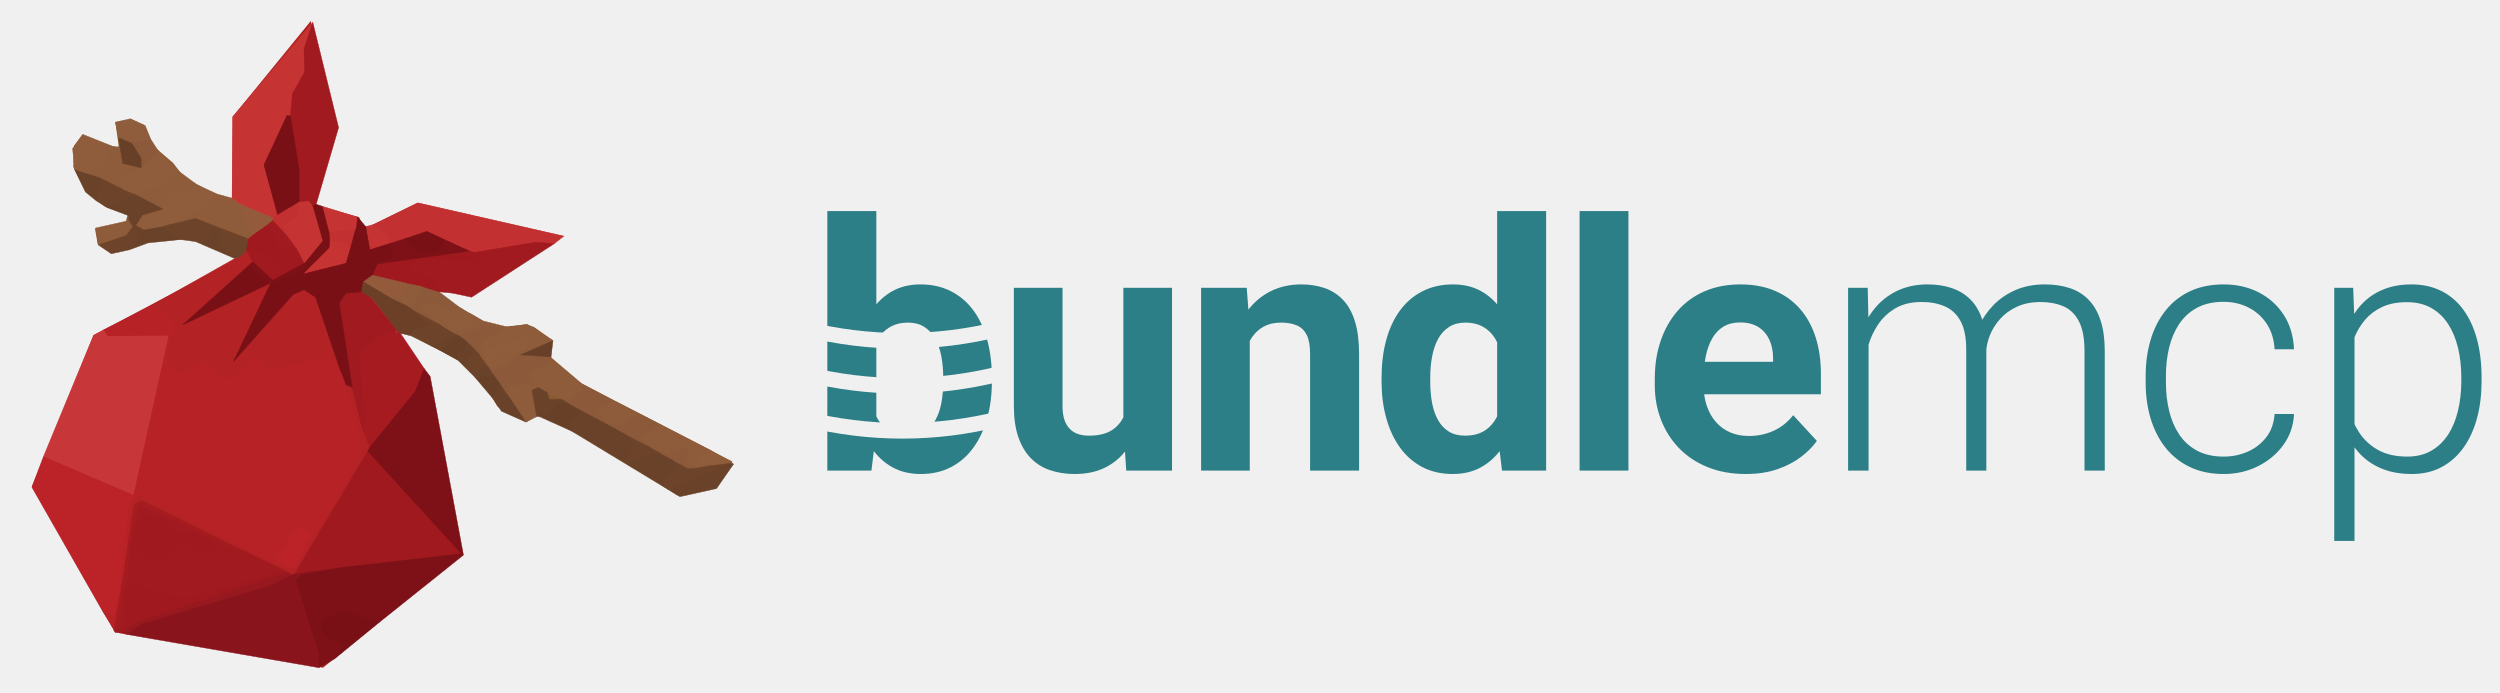
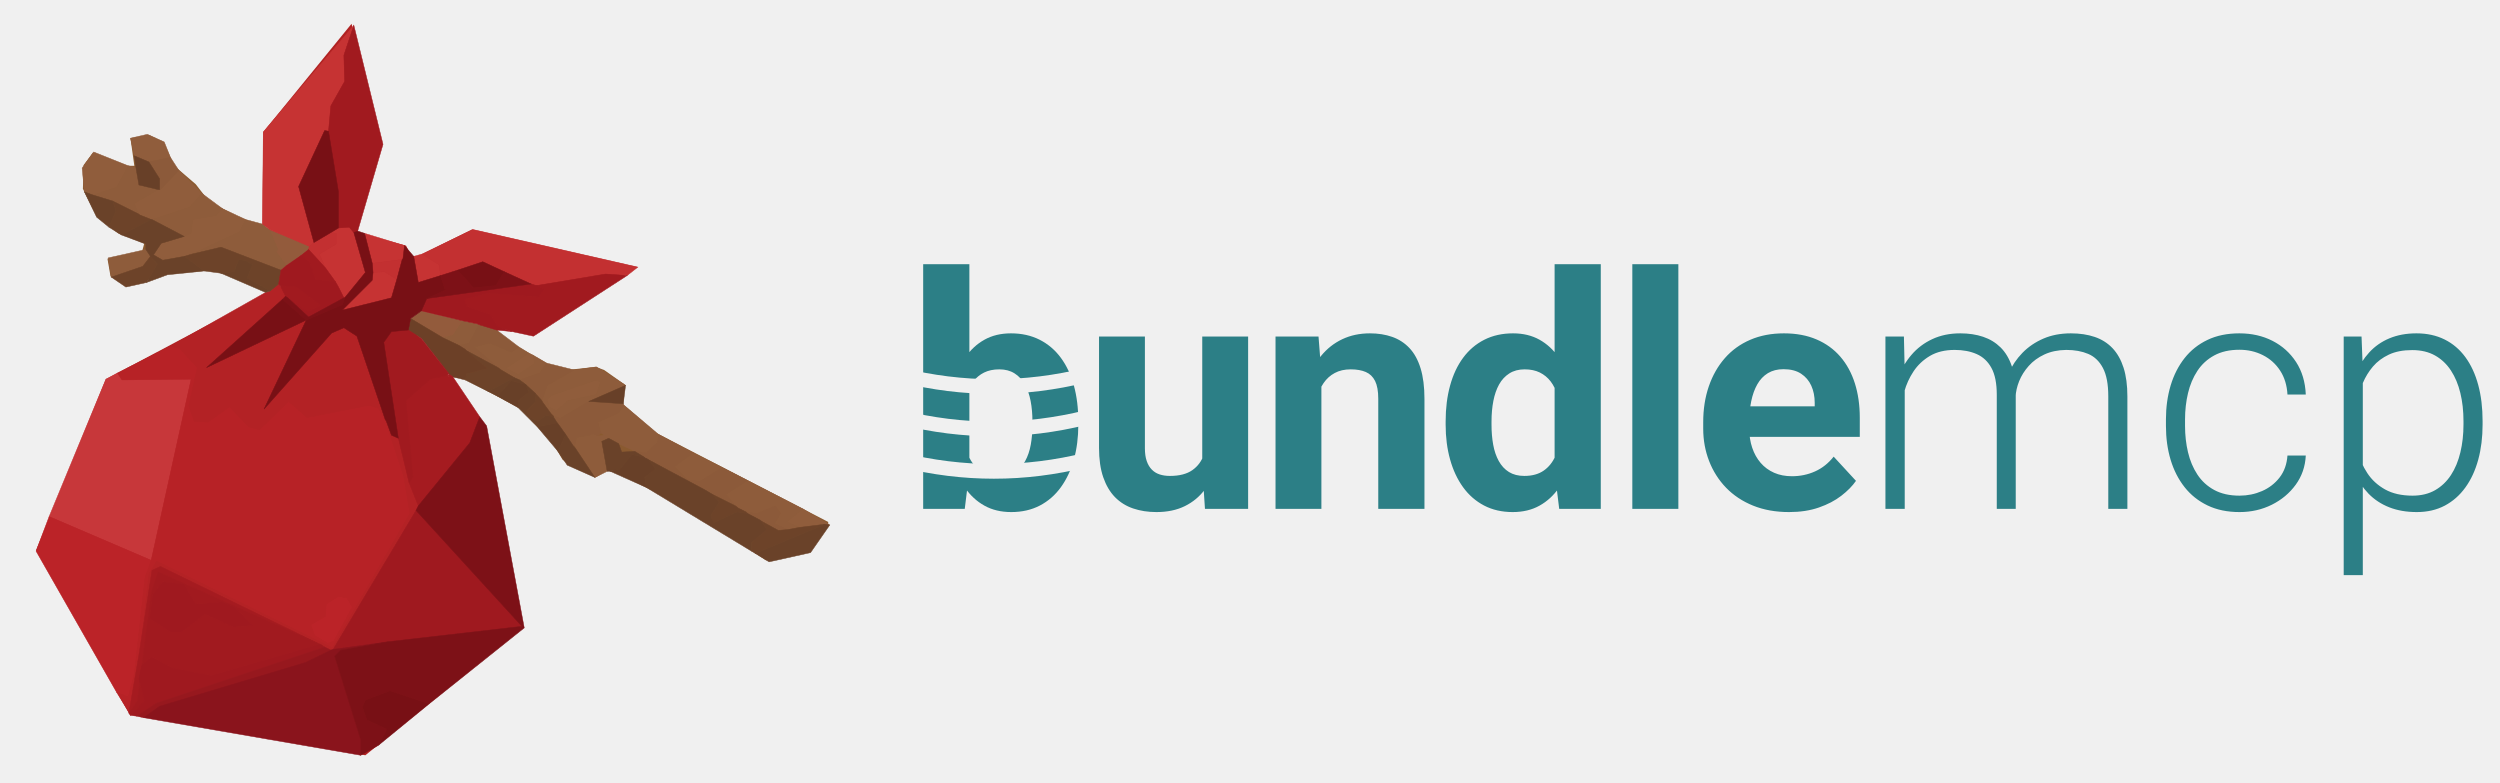
- <svg xmlns="http://www.w3.org/2000/svg" viewBox="0 0 1155.9 320.0" role="img" aria-label="bundlemcp">
-   <g transform="translate(0,0.00) scale(0.31373)">
+ <svg xmlns="http://www.w3.org/2000/svg" viewBox="0 0 1226.2 384.0" role="img" aria-label="bundlemcp">
+   <g transform="translate(0,0.00) scale(0.37647)">
    <polygon points="533.0,417.0 587.0,491.0 604.0,493.0 679.0,533.0 720.0,577.0 733.0,599.0 747.0,609.0 776.0,622.0 790.0,613.0 798.0,613.0 893.0,661.0 998.0,730.0 1055.0,719.0 1079.0,686.0 1079.0,680.0 855.0,564.0 812.0,527.0 814.0,501.0 787.0,482.0 776.0,478.0 739.0,482.0 717.0,476.0 649.0,437.0 648.0,428.0 547.0,406.0" fill="#8a5a30" />
    <polygon points="109.0,215.0 108.0,246.0 126.0,282.0 154.0,304.0 188.0,317.0 185.0,328.0 140.0,337.0 144.0,360.0 164.0,373.0 218.0,357.0 276.0,352.0 307.0,359.0 351.0,380.0 367.0,371.0 367.0,350.0 402.0,323.0 400.0,318.0 309.0,282.0 272.0,262.0 255.0,240.0 227.0,216.0 213.0,185.0 194.0,176.0 170.0,180.0 175.0,216.0 166.0,216.0 121.0,199.0" fill="#8a5a30" />
    <polygon points="458.0,31.0 343.0,172.0 342.0,293.0 399.0,317.0 400.0,326.0 368.0,350.0 366.0,373.0 138.0,494.0 47.0,717.0 169.0,931.0 476.0,984.0 682.0,817.0 633.0,555.0 534.0,424.0 534.0,414.0 547.0,405.0 694.0,437.0 830.0,348.0 615.0,299.0 544.0,334.0 536.0,334.0 529.0,320.0 466.0,303.0 465.0,294.0 498.0,188.0" fill="#b02222" />
    <g fill-rule="evenodd">
      <path d="M175.0 203.0 L170.0 180.0 L192.0 175.0 L214.0 185.0 L222.0 205.0 L194.0 211.0Z" fill="#905d3c" stroke="#905d3c" stroke-width="0.6" />
      <path d="M110.0 250.0 L107.0 219.0 L122.0 198.0 L167.0 216.0 L152.0 244.0 L121.0 254.0Z" fill="#905d3c" stroke="#905d3c" stroke-width="0.6" />
      <path d="M233.0 222.0 L263.0 252.0 L247.0 270.0 L198.0 286.0 L197.0 286.0 L182.0 280.0 L181.0 279.0 L175.0 265.0 L206.0 247.0 L208.0 247.0 L209.0 247.0Z" fill="#905d3c" stroke="#905d3c" stroke-width="0.6" />
      <path d="M290.0 272.0 L320.0 286.0 L312.0 302.0 L250.0 331.0 L240.0 334.0 L212.0 339.0 L200.0 332.0 L210.0 317.0 L240.0 308.0 L249.0 304.0 L251.0 286.0 L281.0 281.0Z" fill="#905d3c" stroke="#905d3c" stroke-width="0.6" />
      <path d="M695.0 463.0 L696.0 474.0 L675.0 488.0 L659.0 480.0 L689.0 460.0Z" fill="#905d3c" stroke="#905d3c" stroke-width="0.6" />
      <path d="M777.0 495.0 L782.0 498.0 L777.0 514.0 L740.0 522.0 L725.0 535.0 L715.0 530.0 L713.0 520.0 L719.0 515.0Z" fill="#905d3c" stroke="#905d3c" stroke-width="0.6" />
      <path d="M1042.0 687.0 L1025.0 680.0 L1046.0 663.0 L1081.0 684.0 L1076.0 683.0 L1075.0 683.0Z" fill="#905d3c" stroke="#905d3c" stroke-width="0.6" />
      <path d="M351.0 299.0 L403.0 321.0 L402.0 325.0 L392.0 333.0 L373.0 346.0 L360.0 328.0 L362.0 325.0Z" fill="#935b3c" stroke="#935b3c" stroke-width="0.6" />
      <path d="M549.0 405.0 L603.0 418.0 L590.0 437.0 L577.0 440.0 L535.0 415.0Z M580.0 438.0 L580.0 439.0 L581.0 439.0 L581.0 438.0Z" fill="#935b3c" stroke="#935b3c" stroke-width="0.6" />
      <path d="M167.0 216.0 L177.0 218.0 L181.0 241.0 L206.0 247.0 L175.0 265.0 L181.0 279.0 L147.0 262.0 L121.0 254.0 L152.0 244.0Z" fill="#8e5c3b" stroke="#8e5c3b" stroke-width="0.6" />
      <path d="M263.0 252.0 L290.0 272.0 L281.0 281.0 L251.0 286.0 L249.0 304.0 L240.0 308.0 L198.0 286.0 L247.0 270.0Z" fill="#8e5c3b" stroke="#8e5c3b" stroke-width="0.6" />
      <path d="M320.0 286.0 L342.0 292.0 L350.0 298.0 L351.0 299.0 L362.0 325.0 L360.0 328.0 L373.0 346.0 L366.0 352.0 L288.0 322.0 L250.0 331.0 L312.0 302.0Z" fill="#8e5c3b" stroke="#8e5c3b" stroke-width="0.6" />
      <path d="M145.0 361.0 L141.0 336.0 L190.0 325.0 L196.0 334.0 L186.0 347.0Z" fill="#8e5c3b" stroke="#8e5c3b" stroke-width="0.6" />
      <path d="M603.0 418.0 L622.0 422.0 L624.0 423.0 L611.0 447.0 L598.0 450.0 L577.0 440.0 L590.0 437.0Z" fill="#8e5c3b" stroke="#8e5c3b" stroke-width="0.6" />
      <path d="M649.0 479.0 L618.0 452.0 L638.0 447.0 L666.0 459.0 L676.0 452.0 L689.0 460.0 L659.0 480.0 L675.0 488.0 L696.0 474.0 L695.0 463.0 L712.0 473.0 L703.0 486.0 L677.0 495.0 L670.0 492.0 L653.0 482.0Z" fill="#8e5c3b" stroke="#8e5c3b" stroke-width="0.6" />
      <path d="M748.0 482.0 L777.0 478.0 L815.0 502.0 L767.0 523.0 L730.0 545.0 L721.0 542.0 L718.0 539.0 L707.0 524.0 L706.0 522.0 L713.0 502.0Z M777.0 495.0 L719.0 515.0 L713.0 520.0 L715.0 530.0 L725.0 535.0 L740.0 522.0 L777.0 514.0 L782.0 498.0Z" fill="#8e5c3b" stroke="#8e5c3b" stroke-width="0.6" />
      <path d="M783.0 564.0 L779.0 550.0 L806.0 538.0 L813.0 528.0 L858.0 566.0 L857.0 576.0 L842.0 590.0 L827.0 588.0 L806.0 578.0 L793.0 571.0 L784.0 575.0 L791.0 614.0 L775.0 622.0 L749.0 583.0 L749.0 580.0 L751.0 570.0 L768.0 567.0 L773.0 565.0 L779.0 568.0 L787.0 567.0Z" fill="#8e5c3b" stroke="#8e5c3b" stroke-width="0.6" />
      <path d="M903.0 590.0 L941.0 609.0 L912.0 627.0 L896.0 625.0 L879.0 608.0Z" fill="#8e5c3b" stroke="#8e5c3b" stroke-width="0.6" />
      <path d="M974.0 626.0 L1046.0 663.0 L1025.0 680.0 L1042.0 687.0 L1026.0 690.0 L1009.0 682.0 L1017.0 669.0 L1010.0 659.0 L986.0 669.0 L972.0 667.0 L970.0 666.0 L962.0 662.0 L958.0 659.0 L946.0 644.0Z" fill="#8e5c3b" stroke="#8e5c3b" stroke-width="0.6" />
      <path d="M194.0 211.0 L222.0 205.0 L233.0 222.0 L209.0 247.0 L208.0 247.0 L208.0 233.0Z" fill="#8c5a3a" stroke="#8c5a3a" stroke-width="0.6" />
      <path d="M624.0 423.0 L647.0 430.0 L676.0 452.0 L666.0 459.0 L638.0 447.0 L618.0 452.0 L649.0 479.0 L608.0 457.0 L606.0 455.0 L598.0 450.0 L611.0 447.0Z" fill="#8c5a3a" stroke="#8c5a3a" stroke-width="0.6" />
      <path d="M712.0 473.0 L748.0 482.0 L713.0 502.0 L706.0 522.0 L697.0 512.0 L685.0 501.0 L677.0 495.0 L703.0 486.0Z" fill="#8c5a3a" stroke="#8c5a3a" stroke-width="0.6" />
      <path d="M767.0 523.0 L812.0 526.0 L813.0 528.0 L806.0 538.0 L779.0 550.0 L783.0 564.0 L779.0 568.0 L773.0 565.0 L768.0 567.0 L751.0 570.0 L749.0 580.0 L747.0 581.0 L737.0 566.0 L727.0 552.0 L726.0 551.0 L721.0 543.0 L721.0 542.0 L730.0 545.0Z" fill="#8c5a3a" stroke="#8c5a3a" stroke-width="0.6" />
      <path d="M858.0 566.0 L903.0 590.0 L879.0 608.0 L896.0 625.0 L912.0 627.0 L941.0 609.0 L974.0 626.0 L946.0 644.0 L958.0 659.0 L928.0 644.0 L918.0 638.0 L845.0 599.0 L842.0 597.0 L841.0 597.0 L840.0 596.0 L827.0 588.0 L842.0 590.0 L857.0 576.0Z" fill="#8c5a3a" stroke="#8c5a3a" stroke-width="0.6" />
      <path d="M972.0 667.0 L986.0 669.0 L1010.0 659.0 L1017.0 669.0 L1009.0 682.0 L1026.0 690.0 L1014.0 691.0 L992.0 679.0 L991.0 678.0 L976.0 670.0 L974.0 669.0Z" fill="#8c5a3a" stroke="#8c5a3a" stroke-width="0.6" />
      <path d="M64.0 673.0 L138.0 494.0 L153.0 486.0 L159.0 495.0 L249.0 494.0 L197.0 730.0Z" fill="#c7373a" stroke="#c7373a" stroke-width="0.6" />
      <path d="M342.0 292.0 L343.0 172.0 L461.0 33.0 L448.0 72.0 L449.0 106.0 L431.0 138.0 L428.0 171.0 L423.0 170.0 L389.0 243.0 L409.0 316.0 L403.0 321.0 L351.0 299.0 L350.0 298.0Z" fill="#c63333" stroke="#c63333" stroke-width="0.6" />
      <path d="M475.0 304.0 L527.0 320.0 L525.0 337.0 L524.0 338.0 L485.0 343.0Z" fill="#c63333" stroke="#c63333" stroke-width="0.6" />
      <path d="M539.0 334.0 L550.0 331.0 L572.0 345.0 L574.0 359.0 L545.0 368.0Z" fill="#c63333" stroke="#c63333" stroke-width="0.6" />
      <path d="M431.0 303.0 L441.0 297.0 L455.0 296.0 L461.0 303.0 L476.0 355.0 L449.0 388.0 L448.0 388.0 L441.0 374.0 L437.0 367.0 L424.0 349.0 L416.0 331.0 L438.0 318.0 L438.0 304.0Z" fill="#c63333" stroke="#c63333" stroke-width="0.6" />
      <path d="M486.0 355.0 L501.0 354.0 L517.0 364.0 L510.0 388.0 L446.0 404.0 L485.0 365.0Z" fill="#c63333" stroke="#c63333" stroke-width="0.6" />
      <path d="M431.0 303.0 L438.0 304.0 L438.0 318.0 L416.0 331.0 L424.0 349.0 L402.0 325.0 L403.0 321.0 L409.0 316.0Z" fill="#c33031" stroke="#c33031" stroke-width="0.6" />
      <path d="M485.0 343.0 L524.0 338.0 L517.0 364.0 L501.0 354.0 L486.0 355.0Z" fill="#c33031" stroke="#c33031" stroke-width="0.6" />
      <path d="M550.0 331.0 L616.0 299.0 L831.0 348.0 L817.0 359.0 L789.0 357.0 L699.0 372.0 L692.0 370.0 L657.0 354.0 L629.0 341.0 L596.0 352.0 L574.0 359.0 L572.0 345.0Z" fill="#c33031" stroke="#c33031" stroke-width="0.6" />
      <path d="M441.0 777.0 L452.0 779.0 L459.0 791.0 L435.0 835.0 L427.0 838.0 L410.0 828.0 L405.0 814.0 L424.0 803.0 L425.0 787.0Z" fill="#bb2328" stroke="#bb2328" stroke-width="0.6" />
      <path d="M152.0 902.0 L47.0 718.0 L64.0 673.0 L197.0 730.0 L189.0 752.0 L175.0 878.0 L167.0 908.0Z" fill="#bb2328" stroke="#bb2328" stroke-width="0.6" />
      <path d="M153.0 486.0 L222.0 451.0 L234.0 454.0 L257.0 479.0 L246.0 529.0 L253.0 549.0 L271.0 550.0 L299.0 530.0 L324.0 556.0 L338.0 560.0 L376.0 523.0 L400.0 544.0 L481.0 528.0 L493.0 532.0 L502.0 548.0 L526.0 620.0 L534.0 669.0 L433.0 844.0 L204.0 731.0 L194.0 748.0 L185.0 827.0 L181.0 853.0 L168.0 928.0 L152.0 902.0 L167.0 908.0 L175.0 878.0 L189.0 752.0 L197.0 730.0 L249.0 494.0 L159.0 495.0Z M441.0 777.0 L425.0 787.0 L424.0 803.0 L405.0 814.0 L410.0 828.0 L427.0 838.0 L435.0 835.0 L459.0 791.0 L452.0 779.0Z" fill="#b72226" stroke="#b72226" stroke-width="0.6" />
      <path d="M352.0 379.0 L363.0 370.0 L365.0 372.0 L372.0 386.0 L368.0 390.0 L269.0 479.0 L399.0 417.0 L344.0 533.0 L432.0 434.0 L448.0 427.0 L465.0 438.0 L502.0 547.0 L502.0 548.0 L493.0 532.0 L481.0 528.0 L400.0 544.0 L376.0 523.0 L338.0 560.0 L324.0 556.0 L299.0 530.0 L271.0 550.0 L253.0 549.0 L246.0 529.0 L257.0 479.0 L234.0 454.0 L222.0 451.0 L346.0 381.0Z" fill="#b32225" stroke="#b32225" stroke-width="0.6" />
      <path d="M502.0 548.0 L503.0 548.0 L510.0 567.0 L519.0 571.0 L533.0 629.0 L545.0 659.0 L542.0 665.0 L434.0 846.0 L431.0 847.0 L423.0 843.0 L417.0 839.0 L416.0 839.0 L414.0 838.0 L209.0 738.0 L198.0 743.0 L185.0 827.0 L194.0 748.0 L204.0 731.0 L433.0 844.0 L534.0 669.0 L526.0 620.0Z" fill="#b32225" stroke="#b32225" stroke-width="0.6" />
      <path d="M147.0 262.0 L181.0 279.0 L182.0 280.0 L197.0 286.0 L158.0 306.0 L142.0 296.0 L151.0 275.0Z" fill="#6d4329" stroke="#6d4329" stroke-width="0.6" />
      <path d="M145.0 361.0 L186.0 347.0 L196.0 334.0 L205.0 344.0 L191.0 368.0 L164.0 374.0Z" fill="#6d4329" stroke="#6d4329" stroke-width="0.6" />
      <path d="M250.0 331.0 L288.0 322.0 L366.0 352.0 L363.0 370.0 L352.0 379.0 L322.0 362.0 L329.0 345.0 L321.0 340.0 L311.0 338.0 L305.0 354.0 L288.0 356.0 L266.0 353.0 L240.0 334.0Z" fill="#6d4329" stroke="#6d4329" stroke-width="0.6" />
      <path d="M608.0 457.0 L649.0 479.0 L653.0 482.0 L670.0 492.0 L636.0 510.0 L606.0 495.0 L608.0 487.0 L635.0 480.0Z" fill="#6d4329" stroke="#6d4329" stroke-width="0.6" />
      <path d="M697.0 512.0 L706.0 522.0 L707.0 524.0 L718.0 539.0 L721.0 542.0 L721.0 543.0 L711.0 541.0 L701.0 549.0 L690.0 543.0 L686.0 535.0 L698.0 523.0Z" fill="#6d4329" stroke="#6d4329" stroke-width="0.6" />
      <path d="M928.0 644.0 L958.0 659.0 L962.0 662.0 L970.0 666.0 L972.0 667.0 L974.0 669.0 L960.0 667.0 L930.0 681.0 L926.0 672.0 L937.0 654.0Z" fill="#6d4329" stroke="#6d4329" stroke-width="0.6" />
      <path d="M992.0 679.0 L1014.0 691.0 L1026.0 690.0 L1042.0 687.0 L1075.0 683.0 L984.0 721.0 L979.0 718.0 L979.0 707.0 L999.0 690.0Z" fill="#6d4329" stroke="#6d4329" stroke-width="0.6" />
      <path d="M110.0 250.0 L121.0 254.0 L147.0 262.0 L151.0 275.0 L142.0 296.0 L126.0 283.0Z" fill="#6a4229" stroke="#6a4229" stroke-width="0.6" />
      <path d="M158.0 306.0 L197.0 286.0 L198.0 286.0 L240.0 308.0 L210.0 317.0 L200.0 332.0 L212.0 339.0 L240.0 334.0 L266.0 353.0 L218.0 358.0 L191.0 368.0 L205.0 344.0 L196.0 334.0 L190.0 325.0 L190.0 318.0Z" fill="#6a4229" stroke="#6a4229" stroke-width="0.6" />
      <path d="M288.0 356.0 L305.0 354.0 L311.0 338.0 L321.0 340.0 L329.0 345.0 L322.0 362.0 L352.0 379.0 L346.0 381.0Z" fill="#6a4229" stroke="#6a4229" stroke-width="0.6" />
      <path d="M636.0 510.0 L670.0 492.0 L677.0 495.0 L685.0 501.0 L666.0 496.0 L648.0 516.0Z" fill="#6a4229" stroke="#6a4229" stroke-width="0.6" />
      <path d="M685.0 501.0 L697.0 512.0 L698.0 523.0 L686.0 535.0 L690.0 543.0 L701.0 549.0 L711.0 541.0 L721.0 543.0 L726.0 551.0 L700.0 556.0 L675.0 531.0 L675.0 522.0 L689.0 511.0Z" fill="#6a4229" stroke="#6a4229" stroke-width="0.6" />
      <path d="M791.0 614.0 L784.0 575.0 L793.0 571.0 L806.0 578.0 L810.0 589.0 L827.0 588.0 L840.0 596.0 L823.0 592.0 L808.0 611.0 L795.0 614.0Z" fill="#6a4229" stroke="#6a4229" stroke-width="0.6" />
      <path d="M737.0 566.0 L747.0 581.0 L749.0 583.0 L775.0 622.0 L739.0 606.0 L727.0 588.0Z" fill="#6a4229" stroke="#6a4229" stroke-width="0.6" />
      <path d="M845.0 599.0 L918.0 638.0 L928.0 644.0 L937.0 654.0 L926.0 672.0 L930.0 681.0 L960.0 667.0 L974.0 669.0 L976.0 670.0 L991.0 678.0 L992.0 679.0 L999.0 690.0 L979.0 707.0 L979.0 718.0 L842.0 635.0 L840.0 622.0 L854.0 611.0Z" fill="#6a4229" stroke="#6a4229" stroke-width="0.6" />
      <path d="M1076.0 683.0 L1081.0 684.0 L1056.0 720.0 L1002.0 732.0 L984.0 721.0 L1075.0 683.0Z" fill="#6a4229" stroke="#6a4229" stroke-width="0.6" />
      <path d="M535.0 415.0 L577.0 440.0 L598.0 450.0 L606.0 455.0 L608.0 457.0 L635.0 480.0 L608.0 487.0 L606.0 495.0 L590.0 491.0 L586.0 488.0 L585.0 487.0 L549.0 441.0 L532.0 430.0Z" fill="#6c4027" stroke="#6c4027" stroke-width="0.6" />
      <path d="M175.0 203.0 L194.0 211.0 L208.0 233.0 L208.0 247.0 L206.0 247.0 L181.0 241.0 L177.0 218.0Z" fill="#684028" stroke="#684028" stroke-width="0.6" />
      <path d="M767.0 523.0 L815.0 502.0 L812.0 526.0Z" fill="#684028" stroke="#684028" stroke-width="0.6" />
      <path d="M648.0 516.0 L666.0 496.0 L685.0 501.0 L689.0 511.0 L675.0 522.0 L675.0 531.0Z" fill="#684028" stroke="#684028" stroke-width="0.6" />
      <path d="M700.0 556.0 L726.0 551.0 L727.0 552.0 L737.0 566.0 L727.0 588.0Z" fill="#684028" stroke="#684028" stroke-width="0.6" />
      <path d="M795.0 614.0 L808.0 611.0 L823.0 592.0 L840.0 596.0 L841.0 597.0 L842.0 597.0 L845.0 599.0 L854.0 611.0 L840.0 622.0 L842.0 635.0Z" fill="#684028" stroke="#684028" stroke-width="0.6" />
      <path d="M533.0 629.0 L538.0 622.0 L529.0 522.0 L561.0 494.0 L583.0 489.0 L586.0 488.0 L590.0 491.0 L625.0 543.0 L612.0 577.0 L545.0 659.0Z M584.0 490.0 L584.0 491.0 L585.0 491.0 L585.0 490.0Z" fill="#a51b20" stroke="#a51b20" stroke-width="0.6" />
      <path d="M185.0 827.0 L198.0 743.0 L209.0 738.0 L414.0 838.0 L206.0 745.0 L197.0 772.0 L179.0 913.0 L168.0 929.0 L168.0 928.0 L181.0 853.0Z" fill="#a51b20" stroke="#a51b20" stroke-width="0.6" />
      <path d="M428.0 171.0 L431.0 138.0 L449.0 106.0 L448.0 72.0 L461.0 33.0 L499.0 188.0 L466.0 301.0 L461.0 303.0 L455.0 296.0 L441.0 297.0 L441.0 250.0Z" fill="#a11a1f" stroke="#a11a1f" stroke-width="0.6" />
      <path d="M392.0 333.0 L402.0 325.0 L424.0 349.0 L437.0 367.0 L411.0 364.0 L403.0 341.0Z" fill="#a11a1f" stroke="#a11a1f" stroke-width="0.6" />
      <path d="M365.0 372.0 L386.0 374.0 L418.0 398.0 L401.0 406.0 L375.0 388.0 L372.0 386.0Z" fill="#a11a1f" stroke="#a11a1f" stroke-width="0.6" />
      <path d="M699.0 372.0 L789.0 357.0 L817.0 359.0 L695.0 438.0 L667.0 432.0 L648.0 425.0 L639.0 410.0 L608.0 399.0 L605.0 390.0 L636.0 382.0 L702.0 387.0 L709.0 377.0Z" fill="#a11a1f" stroke="#a11a1f" stroke-width="0.6" />
      <path d="M519.0 571.0 L500.0 446.0 L510.0 432.0 L532.0 430.0 L549.0 441.0 L585.0 487.0 L583.0 489.0 L561.0 494.0 L529.0 522.0 L538.0 622.0 L533.0 629.0Z" fill="#a11a1f" stroke="#a11a1f" stroke-width="0.6" />
      <path d="M168.0 929.0 L179.0 913.0 L197.0 772.0 L206.0 745.0 L414.0 838.0 L416.0 839.0 L417.0 839.0 L275.0 880.0 L224.0 870.0 L198.0 856.0 L185.0 866.0 L181.0 884.0 L188.0 913.0 L170.0 932.0Z M212.0 758.0 L199.0 774.0 L195.0 806.0 L223.0 824.0 L236.0 824.0 L267.0 800.0 L304.0 817.0 L329.0 815.0 L306.0 791.0 L289.0 784.0 L255.0 787.0 L240.0 761.0Z" fill="#a11a1f" stroke="#a11a1f" stroke-width="0.6" />
      <path d="M373.0 346.0 L392.0 333.0 L403.0 341.0 L411.0 364.0 L437.0 367.0 L441.0 374.0 L448.0 388.0 L402.0 413.0 L375.0 388.0 L401.0 406.0 L418.0 398.0 L386.0 374.0 L365.0 372.0 L363.0 370.0 L366.0 352.0Z" fill="#9f191f" stroke="#9f191f" stroke-width="0.6" />
      <path d="M692.0 370.0 L699.0 372.0 L709.0 377.0 L702.0 387.0 L636.0 382.0 L605.0 390.0 L608.0 399.0 L639.0 410.0 L648.0 425.0 L667.0 432.0 L647.0 430.0 L624.0 423.0 L622.0 422.0 L603.0 418.0 L549.0 405.0 L556.0 389.0Z" fill="#9f191f" stroke="#9f191f" stroke-width="0.6" />
      <path d="M212.0 758.0 L240.0 761.0 L255.0 787.0 L289.0 784.0 L306.0 791.0 L329.0 815.0 L304.0 817.0 L267.0 800.0 L236.0 824.0 L223.0 824.0 L195.0 806.0 L199.0 774.0Z" fill="#9f191f" stroke="#9f191f" stroke-width="0.6" />
      <path d="M434.0 846.0 L542.0 665.0 L680.0 816.0 L506.0 836.0Z" fill="#9f191f" stroke="#9f191f" stroke-width="0.6" />
      <path d="M417.0 839.0 L423.0 843.0 L204.0 916.0 L178.0 933.0 L170.0 932.0 L188.0 913.0 L181.0 884.0 L185.0 866.0 L198.0 856.0 L224.0 870.0 L275.0 880.0Z" fill="#9f191f" stroke="#9f191f" stroke-width="0.6" />
      <path d="M178.0 933.0 L204.0 916.0 L423.0 843.0 L431.0 847.0 L398.0 863.0 L208.0 920.0 L187.0 935.0Z" fill="#97181e" stroke="#97181e" stroke-width="0.6" />
      <path d="M434.0 846.0 L506.0 836.0 L444.0 847.0 L436.0 855.0 L470.0 964.0 L470.0 984.0 L187.0 935.0 L208.0 920.0 L398.0 863.0 L431.0 847.0Z" fill="#8a141c" stroke="#8a141c" stroke-width="0.6" />
      <path d="M574.0 359.0 L596.0 352.0 L617.0 375.0 L646.0 372.0 L657.0 354.0 L692.0 370.0 L556.0 389.0 L580.0 378.0Z" fill="#7d1117" stroke="#7d1117" stroke-width="0.6" />
      <path d="M368.0 390.0 L372.0 386.0 L375.0 388.0 L402.0 413.0 L448.0 388.0 L449.0 388.0 L446.0 397.0 L399.0 417.0Z" fill="#7d1117" stroke="#7d1117" stroke-width="0.6" />
      <path d="M625.0 543.0 L634.0 555.0 L683.0 818.0 L559.0 917.0 L508.0 900.0 L476.0 912.0 L472.0 921.0 L478.0 938.0 L504.0 950.0 L493.0 971.0 L470.0 984.0 L470.0 964.0 L436.0 855.0 L444.0 847.0 L506.0 836.0 L680.0 816.0 L542.0 665.0 L545.0 659.0 L612.0 577.0Z" fill="#7d1117" stroke="#7d1117" stroke-width="0.6" />
      <path d="M409.0 316.0 L389.0 243.0 L423.0 170.0 L428.0 171.0 L441.0 250.0 L441.0 297.0 L431.0 303.0Z" fill="#781015" stroke="#781015" stroke-width="0.6" />
      <path d="M596.0 352.0 L629.0 341.0 L657.0 354.0 L646.0 372.0 L617.0 375.0Z" fill="#781015" stroke="#781015" stroke-width="0.6" />
      <path d="M399.0 417.0 L269.0 479.0 L368.0 390.0Z" fill="#781015" stroke="#781015" stroke-width="0.6" />
      <path d="M461.0 303.0 L466.0 301.0 L475.0 304.0 L485.0 343.0 L486.0 355.0 L485.0 365.0 L446.0 404.0 L510.0 388.0 L517.0 364.0 L524.0 338.0 L525.0 337.0 L527.0 320.0 L539.0 334.0 L545.0 368.0 L574.0 359.0 L580.0 378.0 L556.0 389.0 L549.0 405.0 L535.0 415.0 L532.0 430.0 L510.0 432.0 L500.0 446.0 L519.0 571.0 L510.0 567.0 L503.0 548.0 L502.0 547.0 L465.0 438.0 L448.0 427.0 L432.0 434.0 L344.0 533.0 L399.0 417.0 L446.0 397.0 L449.0 388.0 L476.0 355.0Z" fill="#781015" stroke="#781015" stroke-width="0.6" />
      <path d="M493.0 971.0 L504.0 950.0 L478.0 938.0 L472.0 921.0 L476.0 912.0 L508.0 900.0 L559.0 917.0Z" fill="#781015" stroke="#781015" stroke-width="0.6" />
    </g>
  </g>
-   <g transform="translate(373.77,82.91)">
+   <g transform="translate(444.05,114.91)">
    <defs>
      <mask id="b-slits" maskUnits="userSpaceOnUse" x="0" y="0" width="782.1" height="160.0">
        <rect width="782.1" height="160.0" fill="#fff" />
        <g transform="translate(0.00,49.89) scale(0.8688,1.6)" fill="none" stroke="#000" stroke-width="4.5">
          <path d="M-2 12 Q50 19 102 12" />
          <path d="M-2 25 Q50 32 102 25" />
          <path d="M-2 38 Q50 45 102 38" />
        </g>
      </mask>
    </defs>
    <path d="M31.41 116.25V14.69H8.75V134.69H29.14ZM84.84 93.44V91.80Q84.84 82.11 82.66 74.18Q80.47 66.25 76.25 60.55Q72.03 54.84 65.86 51.72Q59.69 48.59 51.80 48.59Q44.38 48.59 38.79 51.72Q33.20 54.84 29.26 60.59Q25.31 66.33 22.89 74.10Q20.47 81.88 19.38 91.09V94.69Q20.47 103.52 22.89 111.09Q25.31 118.67 29.26 124.34Q33.20 130.00 38.83 133.12Q44.45 136.25 51.95 136.25Q59.84 136.25 65.98 133.05Q72.11 129.84 76.29 124.06Q80.47 118.28 82.66 110.47Q84.84 102.66 84.84 93.44ZM62.34 91.80V93.44Q62.34 98.67 61.52 103.20Q60.70 107.73 58.79 111.21Q56.88 114.69 53.79 116.60Q50.70 118.52 46.25 118.52Q40.47 118.52 36.72 115.90Q32.97 113.28 30.98 108.67Q28.98 104.06 28.67 98.05V87.81Q28.91 82.89 30.04 78.95Q31.17 75.00 33.32 72.19Q35.47 69.38 38.63 67.81Q41.80 66.25 46.09 66.25Q50.47 66.25 53.59 68.24Q56.72 70.23 58.63 73.67Q60.55 77.11 61.45 81.76Q62.34 86.41 62.34 91.80Z" fill="#2c7f86" mask="url(#b-slits)" />
    <path d="M145.63 114.45V50.16H168.13V134.69H146.96ZM148.13 97.11 154.77 96.95Q154.77 105.39 152.82 112.62Q150.86 119.84 146.96 125.12Q143.05 130.39 137.11 133.32Q131.18 136.25 123.13 136.25Q116.96 136.25 111.76 134.49Q106.57 132.73 102.85 128.95Q99.14 125.16 97.07 119.18Q95.00 113.20 95.00 104.77V50.16H117.50V104.92Q117.50 108.67 118.40 111.25Q119.30 113.83 120.94 115.47Q122.58 117.11 124.81 117.81Q127.03 118.52 129.77 118.52Q136.72 118.52 140.75 115.70Q144.77 112.89 146.45 108.01Q148.13 103.12 148.13 97.11Z M204.07 68.20V134.69H181.57V50.16H202.66ZM200.79 89.45H194.69Q194.69 80.08 197.12 72.54Q199.54 65.00 203.91 59.65Q208.29 54.30 214.34 51.45Q220.40 48.59 227.90 48.59Q233.83 48.59 238.76 50.31Q243.68 52.03 247.23 55.78Q250.79 59.53 252.70 65.70Q254.62 71.88 254.62 80.78V134.69H231.96V80.70Q231.96 75.08 230.40 71.95Q228.83 68.83 225.83 67.54Q222.82 66.25 218.44 66.25Q213.91 66.25 210.59 68.05Q207.27 69.84 205.12 73.01Q202.97 76.17 201.88 80.39Q200.79 84.61 200.79 89.45Z M318.45 116.25V14.69H341.10V134.69H320.71ZM265.01 93.44V91.80Q265.01 82.11 267.20 74.18Q269.38 66.25 273.60 60.55Q277.82 54.84 283.99 51.72Q290.17 48.59 298.06 48.59Q305.48 48.59 311.06 51.72Q316.65 54.84 320.60 60.59Q324.54 66.33 326.96 74.10Q329.38 81.88 330.48 91.09V94.69Q329.38 103.52 326.96 111.09Q324.54 118.67 320.60 124.34Q316.65 130.00 311.02 133.12Q305.40 136.25 297.90 136.25Q290.01 136.25 283.88 133.05Q277.74 129.84 273.56 124.06Q269.38 118.28 267.20 110.47Q265.01 102.66 265.01 93.44ZM287.51 91.80V93.44Q287.51 98.67 288.33 103.20Q289.15 107.73 291.06 111.21Q292.98 114.69 296.06 116.60Q299.15 118.52 303.60 118.52Q309.38 118.52 313.13 115.90Q316.88 113.28 318.88 108.67Q320.87 104.06 321.18 98.05V87.81Q320.95 82.89 319.81 78.95Q318.68 75.00 316.53 72.19Q314.38 69.38 311.22 67.81Q308.06 66.25 303.76 66.25Q299.38 66.25 296.26 68.24Q293.13 70.23 291.22 73.67Q289.31 77.11 288.41 81.76Q287.51 86.41 287.51 91.80Z M379.15 14.69V134.69H356.57V14.69Z M433.45 136.25Q423.61 136.25 415.80 133.09Q407.98 129.92 402.55 124.30Q397.12 118.67 394.23 111.21Q391.34 103.75 391.34 95.31V92.19Q391.34 82.58 394.08 74.61Q396.81 66.64 401.93 60.78Q407.05 54.92 414.39 51.76Q421.73 48.59 430.95 48.59Q439.94 48.59 446.89 51.56Q453.84 54.53 458.57 60.00Q463.30 65.47 465.72 73.09Q468.14 80.70 468.14 90.00V99.38H400.95V84.38H446.03V82.66Q446.03 77.97 444.35 74.26Q442.67 70.55 439.31 68.36Q435.95 66.17 430.72 66.17Q426.27 66.17 423.06 68.12Q419.86 70.08 417.87 73.59Q415.88 77.11 414.90 81.84Q413.92 86.56 413.92 92.19V95.31Q413.92 100.39 415.37 104.69Q416.81 108.98 419.51 112.11Q422.20 115.23 426.07 116.95Q429.94 118.67 434.86 118.67Q440.95 118.67 446.23 116.29Q451.50 113.91 455.33 109.06L466.27 120.94Q463.61 124.77 459.04 128.28Q454.47 131.80 448.06 134.02Q441.66 136.25 433.45 136.25Z M490.18 67.58V134.69H480.72V50.16H489.78ZM488.38 87.19 483.93 84.84Q484.32 77.34 486.74 70.78Q489.16 64.22 493.42 59.22Q497.68 54.22 503.73 51.41Q509.78 48.59 517.44 48.59Q523.61 48.59 528.61 50.27Q533.61 51.95 537.21 55.51Q540.80 59.06 542.71 64.73Q544.63 70.39 544.63 78.36V134.69H535.33V78.75Q535.33 70.31 532.71 65.55Q530.10 60.78 525.45 58.75Q520.80 56.72 514.71 56.72Q507.52 56.72 502.56 59.65Q497.60 62.58 494.51 67.23Q491.43 71.88 489.98 77.15Q488.53 82.42 488.38 87.19ZM544.55 79.84 538.30 80.00Q538.69 73.83 541.15 68.20Q543.61 62.58 547.91 58.16Q552.21 53.75 558.18 51.17Q564.16 48.59 571.66 48.59Q578.22 48.59 583.38 50.35Q588.53 52.11 592.09 55.86Q595.64 59.61 597.52 65.47Q599.39 71.33 599.39 79.53V134.69H590.02V79.45Q590.02 70.55 587.40 65.59Q584.78 60.62 580.17 58.67Q575.57 56.72 569.39 56.72Q563.30 56.80 558.69 58.95Q554.08 61.09 551.00 64.57Q547.91 68.05 546.31 72.03Q544.71 76.02 544.55 79.84Z M654.39 128.20Q660.25 128.20 665.45 125.94Q670.64 123.67 674.04 119.30Q677.44 114.92 677.91 108.52H686.89Q686.50 116.56 681.97 122.81Q677.44 129.06 670.21 132.66Q662.99 136.25 654.39 136.25Q645.49 136.25 638.73 133.01Q631.97 129.77 627.44 124.02Q622.91 118.28 620.60 110.62Q618.30 102.97 618.30 94.06V90.78Q618.30 81.88 620.60 74.18Q622.91 66.48 627.44 60.74Q631.97 55.00 638.69 51.80Q645.41 48.59 654.32 48.59Q663.38 48.59 670.57 52.27Q677.75 55.94 682.13 62.66Q686.50 69.38 686.89 78.59H677.91Q677.52 71.80 674.32 66.88Q671.11 61.95 665.88 59.30Q660.64 56.64 654.32 56.64Q647.13 56.64 642.01 59.41Q636.89 62.19 633.73 66.99Q630.57 71.80 629.12 77.93Q627.67 84.06 627.67 90.78V94.06Q627.67 100.78 629.12 106.91Q630.57 113.05 633.73 117.85Q636.89 122.66 642.01 125.43Q647.13 128.20 654.39 128.20Z M714.86 66.41V167.19H705.49V50.16H714.24ZM773.61 91.64V93.28Q773.61 102.73 771.46 110.59Q769.32 118.44 765.17 124.18Q761.03 129.92 755.06 133.09Q749.08 136.25 741.35 136.25Q733.77 136.25 727.83 133.91Q721.89 131.56 717.67 127.23Q713.46 122.89 710.88 117.03Q708.30 111.17 707.36 104.22V82.66Q708.53 75.00 711.19 68.75Q713.85 62.50 717.99 57.97Q722.13 53.44 727.95 51.02Q733.77 48.59 741.19 48.59Q748.92 48.59 754.98 51.60Q761.03 54.61 765.17 60.27Q769.32 65.94 771.46 73.87Q773.61 81.80 773.61 91.64ZM764.24 93.28V91.64Q764.24 84.22 762.71 77.89Q761.19 71.56 758.10 66.84Q755.02 62.11 750.29 59.45Q745.57 56.80 739.08 56.80Q732.36 56.80 727.64 59.02Q722.91 61.25 719.82 64.88Q716.74 68.52 714.94 72.81Q713.14 77.11 712.28 81.25V106.17Q713.77 112.11 717.05 117.11Q720.33 122.11 725.80 125.16Q731.27 128.20 739.24 128.20Q745.64 128.20 750.33 125.51Q755.02 122.81 758.10 118.09Q761.19 113.36 762.71 106.99Q764.24 100.62 764.24 93.28Z" fill="#2c7f86" />
  </g>
</svg>
